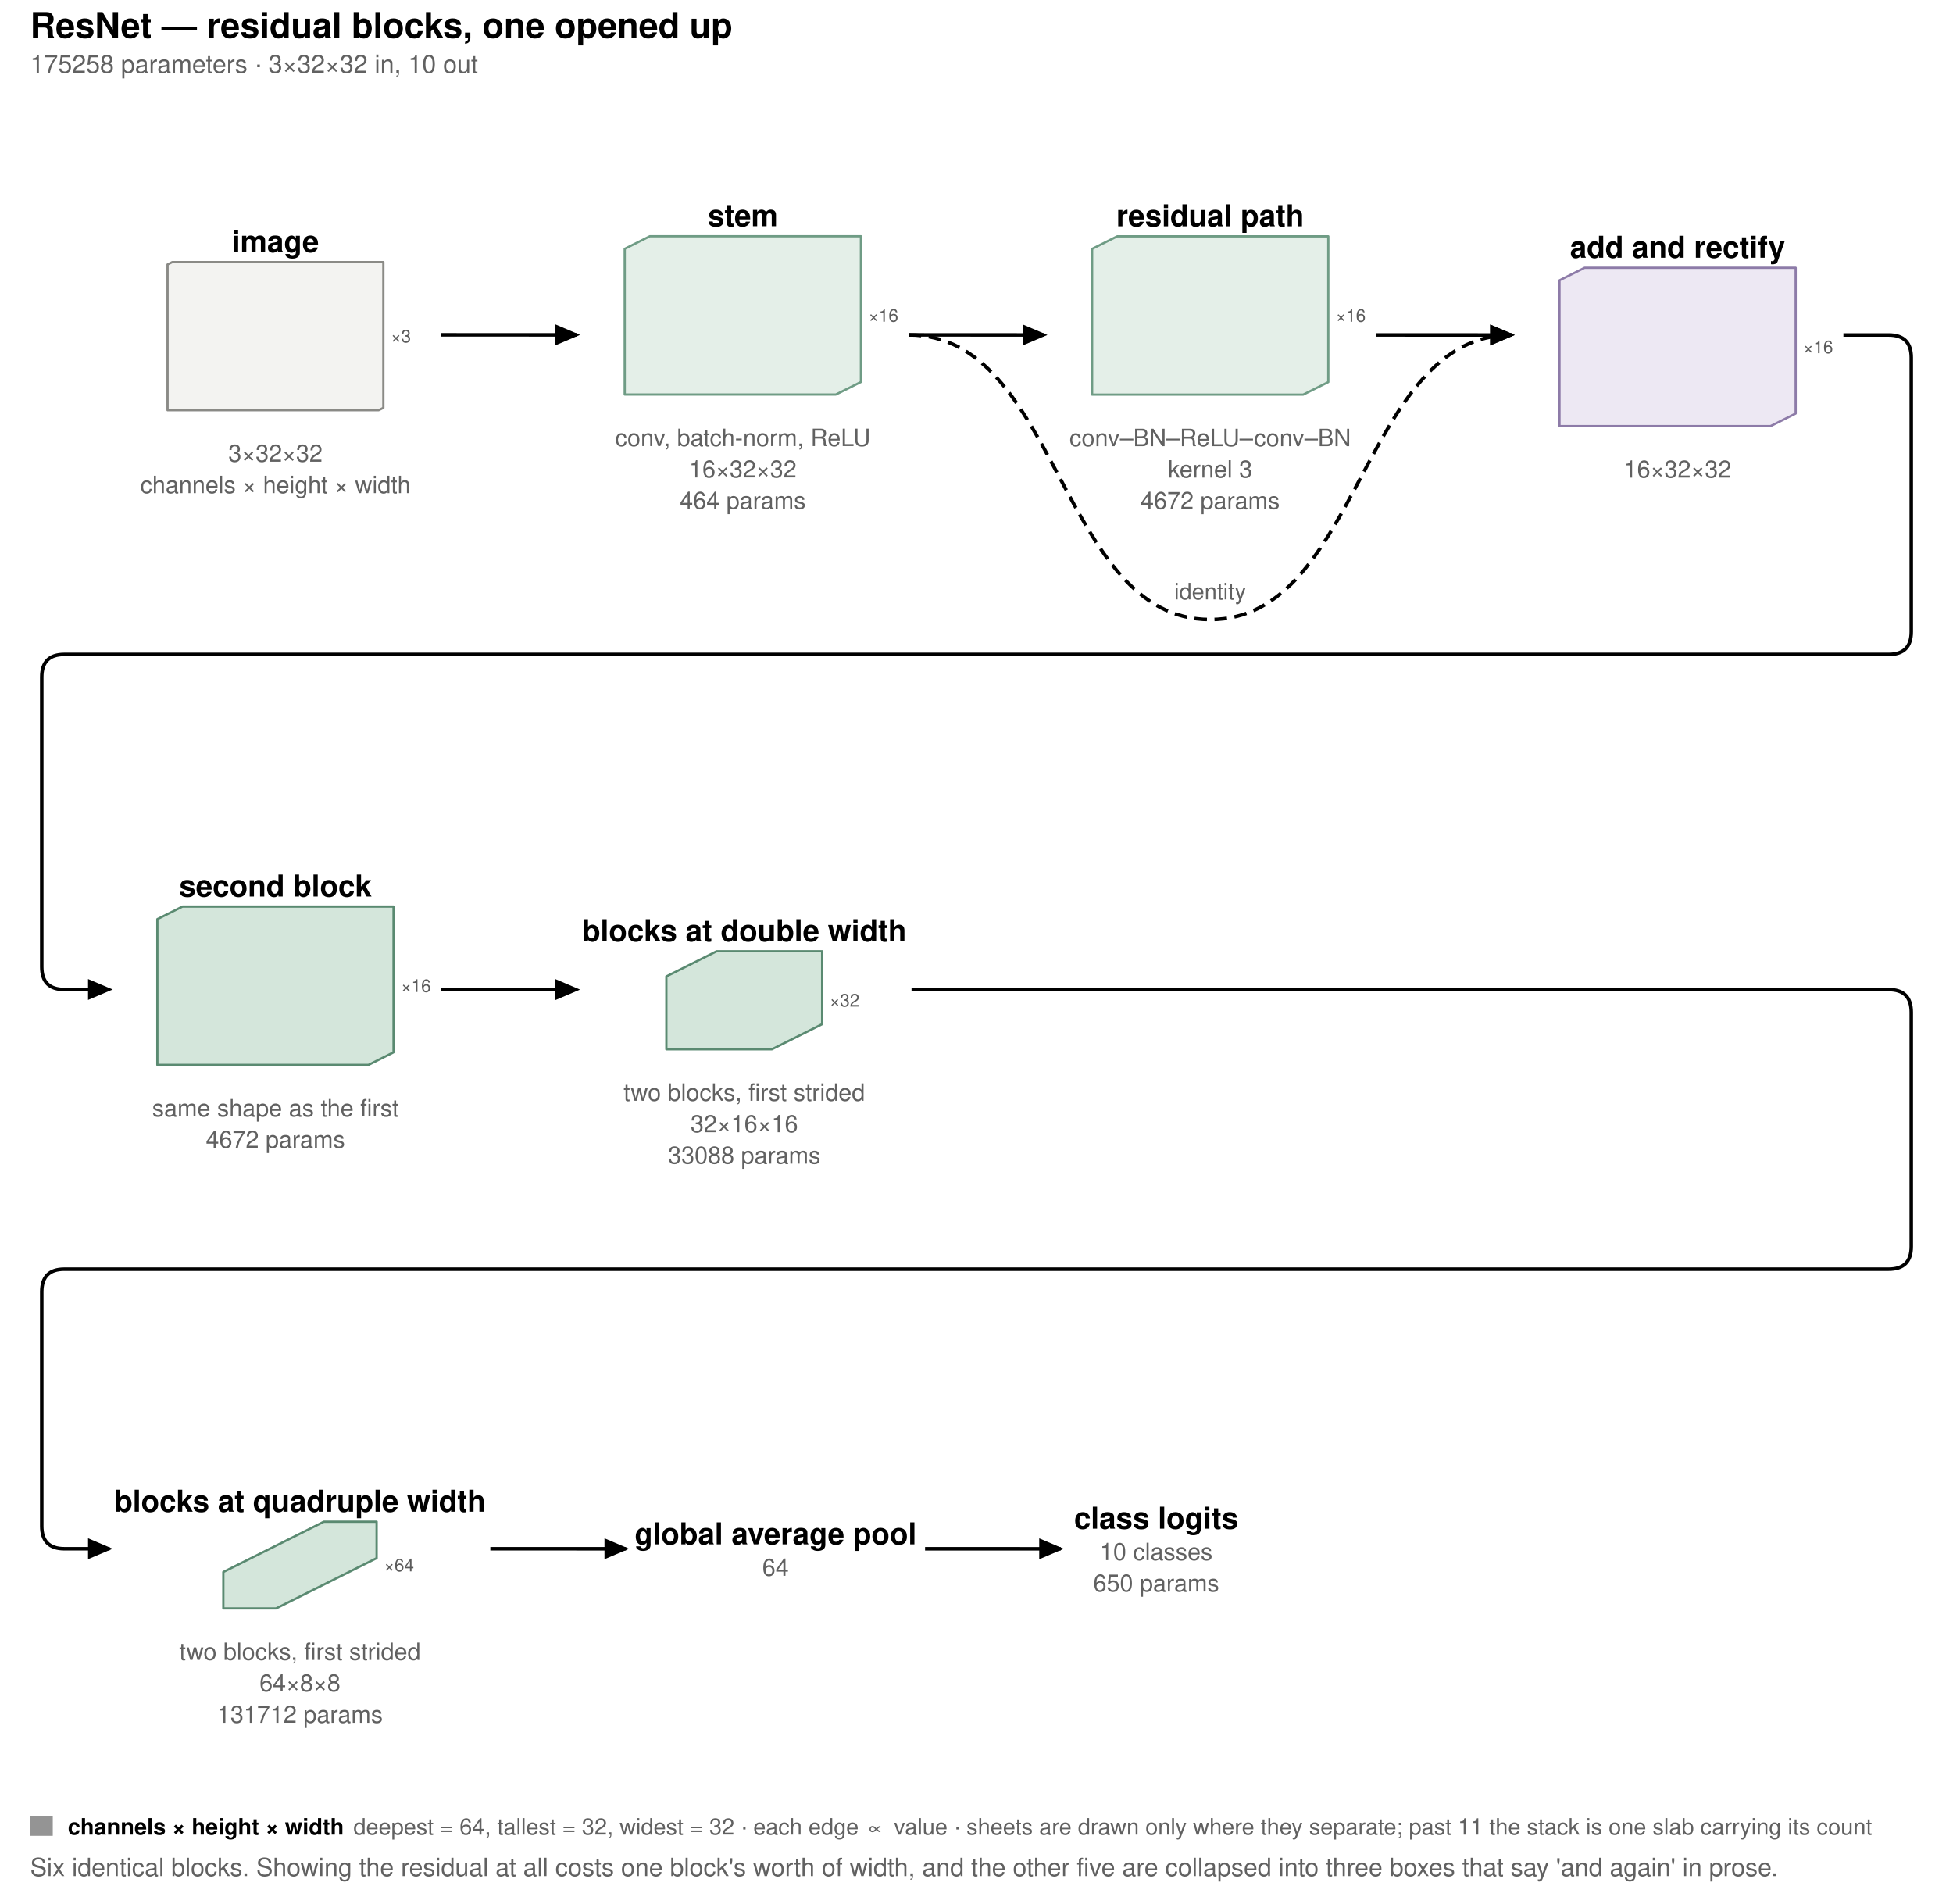
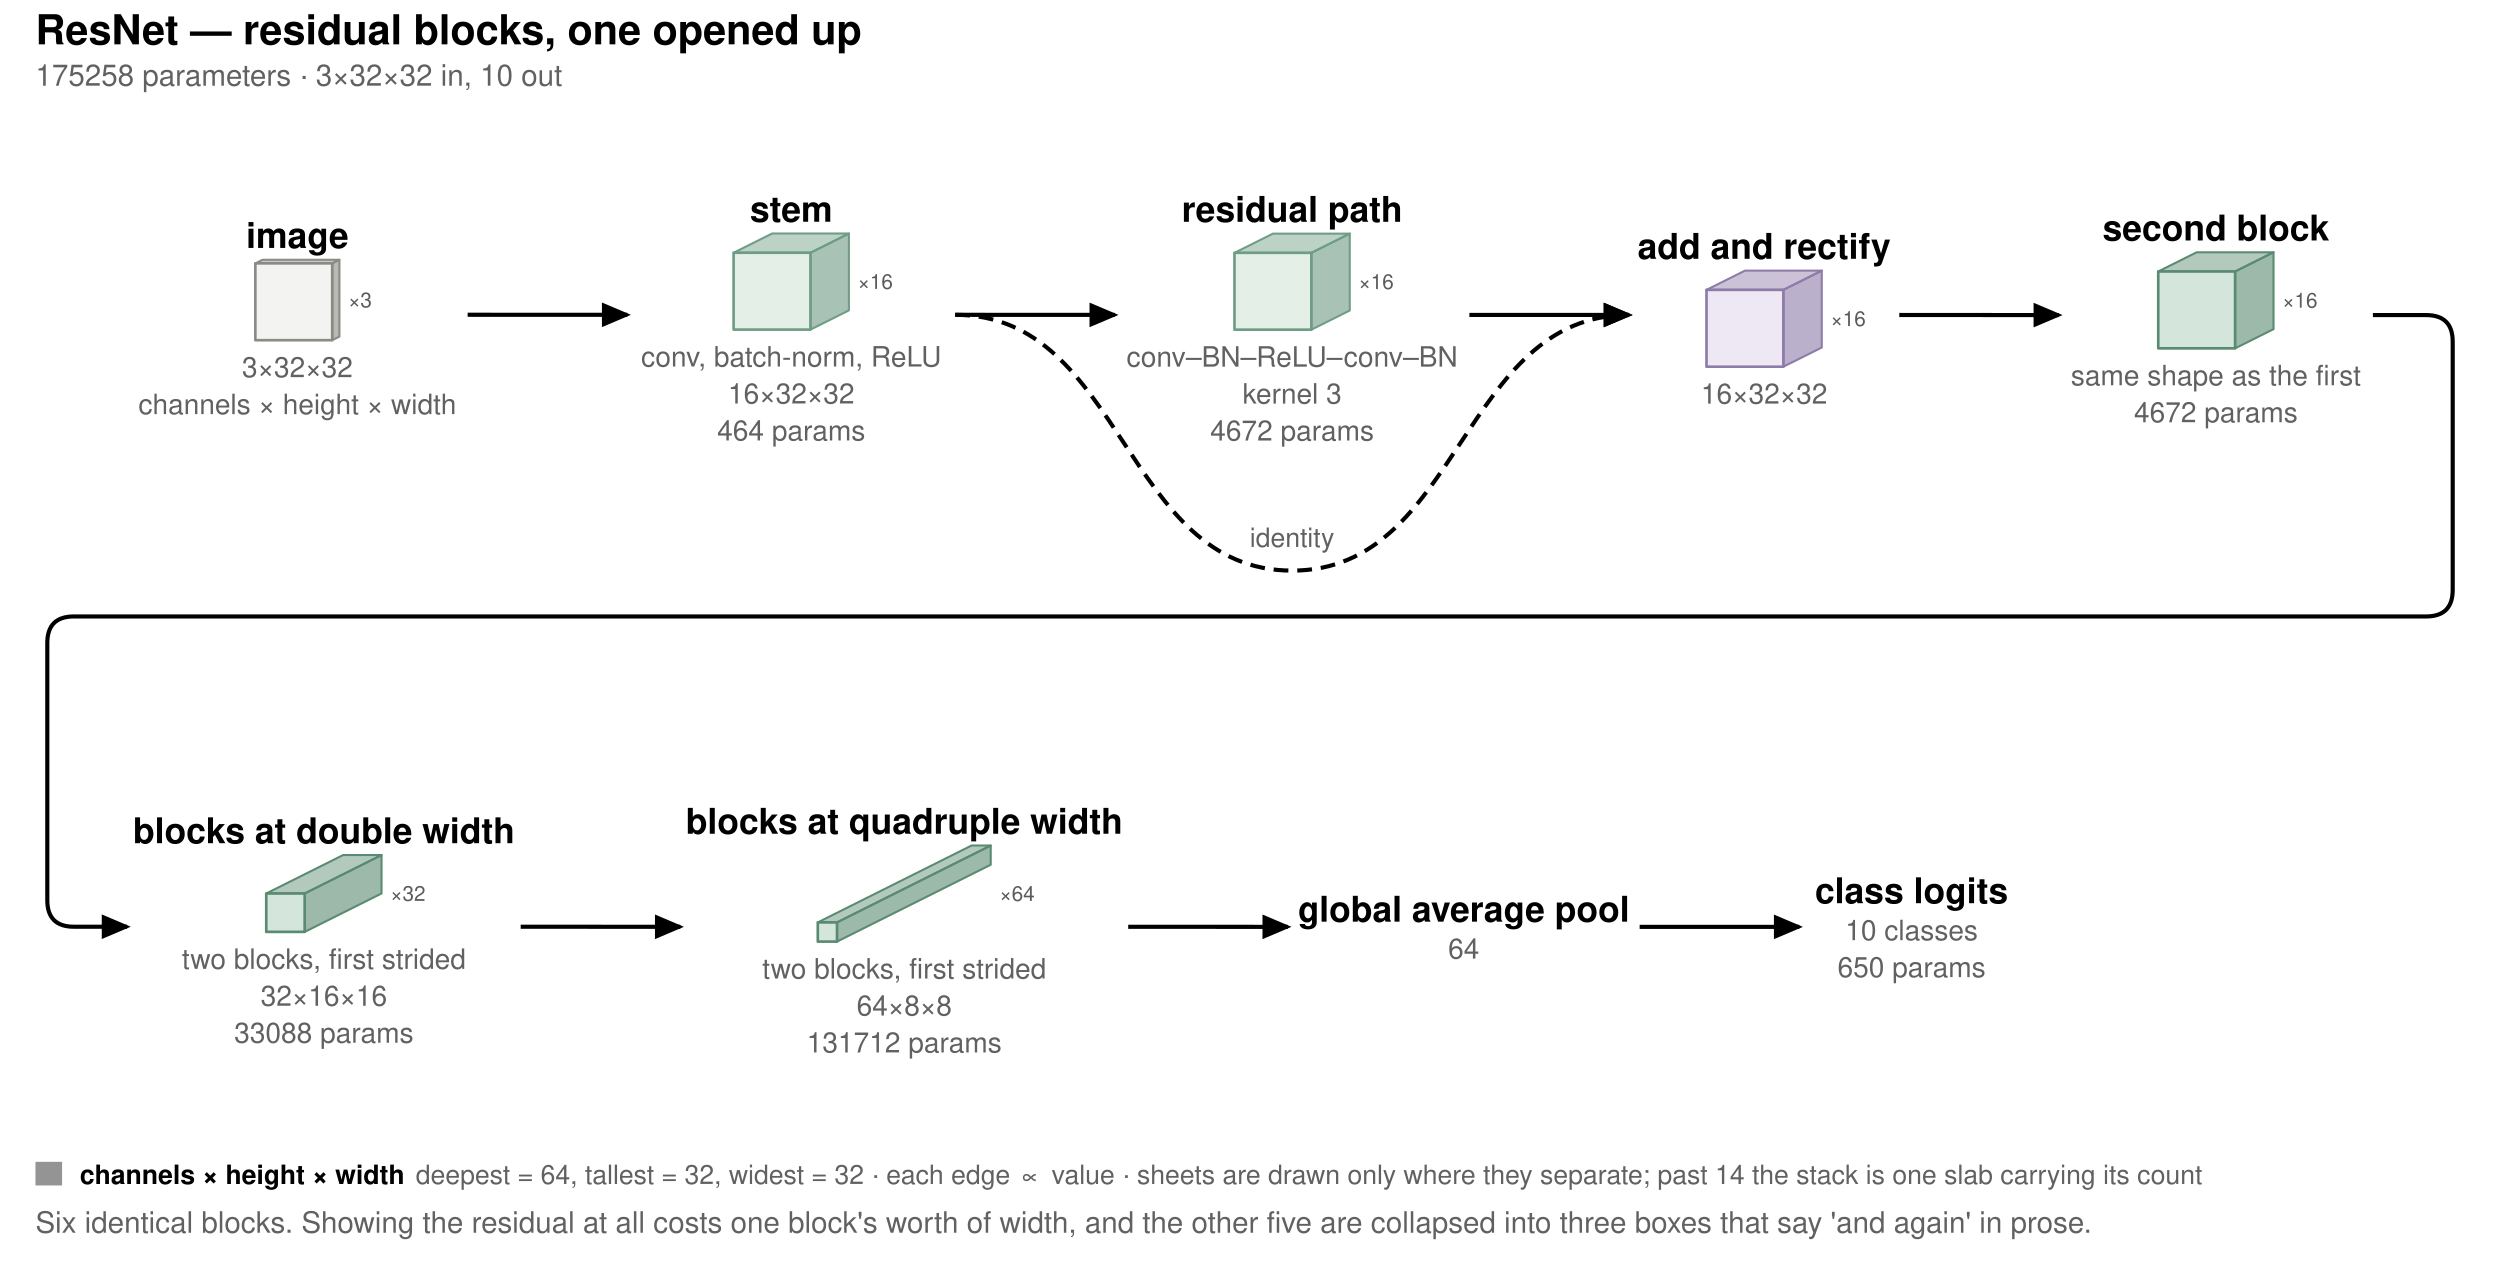
- <svg xmlns="http://www.w3.org/2000/svg" class="draughtsman" role="img" aria-label="ResNet — residual blocks, one opened up" viewBox="0 0 777.23 757.53" width="777.23" height="757.53">
+ <svg xmlns="http://www.w3.org/2000/svg" class="draughtsman" role="img" aria-label="ResNet — residual blocks, one opened up" viewBox="0 0 845.72 428.03" width="845.72" height="428.03">
  <defs>
    <marker id="ds-arrow" viewBox="0 0 8 8" refX="7" refY="4" markerWidth="7" markerHeight="7" orient="auto-start-reverse">
      <path d="M0 0.6 L8 4 L0 7.4 Z" style="fill:currentColor" />
    </marker>
  </defs>
  <text class="ds-title" x="12" y="15" style="font-family:Helvetica Neue, Helvetica, Arial, sans-serif;font-size:14px;font-weight:600;fill:currentColor">ResNet — residual blocks, one opened up</text>
  <text class="ds-subtitle" x="12" y="29" style="font-family:Helvetica Neue, Helvetica, Arial, sans-serif;font-size:10px;fill:currentColor;opacity:0.62">175258 parameters · 3×32×32 in, 10 out</text>
-   <g class="ds-body" transform="translate(0.62 36)">
-     <path class="ds-edge ds-edge-solid" data-from="image" data-to="stem" d="M175 97.23 C202 97.23 202 97.25 229 97.25" style="fill:none;stroke:currentColor;stroke-width:1.4" marker-end="url(#ds-arrow)" />
-     <path class="ds-edge ds-edge-dashed" data-from="stem" data-to="b1join" d="M361 97.25 C421 97.25 421 210.53 481 210.53 C541 210.53 541 97.3 601 97.3" style="fill:none;stroke:currentColor;stroke-width:1.4;stroke-dasharray:5 3" marker-end="url(#ds-arrow)" />
-     <text class="ds-edge-label" x="480.99" y="202.51" text-anchor="middle" style="font-family:Helvetica Neue, Helvetica, Arial, sans-serif;font-size:9.0px;fill:currentColor;opacity:0.62">identity</text>
-     <path class="ds-edge ds-edge-solid" data-from="stem" data-to="b1path" d="M361 97.25 C388 97.25 388 97.28 415 97.28" style="fill:none;stroke:currentColor;stroke-width:1.4" marker-end="url(#ds-arrow)" />
-     <path class="ds-edge ds-edge-solid" data-from="b1path" data-to="b1join" d="M547 97.28 C574 97.28 574 97.3 601 97.3" style="fill:none;stroke:currentColor;stroke-width:1.4" marker-end="url(#ds-arrow)" />
-     <path class="ds-edge ds-edge-solid" data-from="b1join" data-to="b2" d="M733 97.3 L751 97.3 Q760 97.3 760 106.3 L760 215.4 Q760 224.4 751 224.4 L25 224.4 Q16 224.4 16 233.4 L16 348.74 Q16 357.74 25 357.74 L43 357.74" style="fill:none;stroke:currentColor;stroke-width:1.4" marker-end="url(#ds-arrow)" />
-     <path class="ds-edge ds-edge-solid" data-from="b2" data-to="w2" d="M175 357.74 C202 357.74 202 357.78 229 357.78" style="fill:none;stroke:currentColor;stroke-width:1.4" marker-end="url(#ds-arrow)" />
-     <path class="ds-edge ds-edge-solid" data-from="w2" data-to="w3" d="M362.14 357.78 L751 357.78 Q760 357.78 760 366.78 L760 460.03 Q760 469.03 751 469.03 L25 469.03 Q16 469.03 16 478.03 L16 571.28 Q16 580.28 25 580.28 L43 580.28" style="fill:none;stroke:currentColor;stroke-width:1.4" marker-end="url(#ds-arrow)" />
-     <path class="ds-edge ds-edge-solid" data-from="w3" data-to="pool" d="M194.52 580.28 C221.52 580.28 221.52 580.29 248.52 580.29" style="fill:none;stroke:currentColor;stroke-width:1.4" marker-end="url(#ds-arrow)" />
-     <path class="ds-edge ds-edge-solid" data-from="pool" data-to="logits" d="M367.53 580.29 C394.53 580.29 394.53 580.3 421.53 580.3" style="fill:none;stroke:currentColor;stroke-width:1.4" marker-end="url(#ds-arrow)" />
-     <g class="ds-stage ds-bare ds-kind-input" data-stage="image" data-box="43 22.23 132 150">
-       <polygon class="ds-sheet" points="66.06,69.23 67.94,68.29 151.94,68.29 151.94,126.29 150.06,127.23 66.06,127.23" style="fill:#f2f2f0;fill-opacity:0.94;stroke:#8a8a86;stroke-width:0.9;stroke-linejoin:round" />
-       <text x="154.94" y="100.26" style="font-family:Helvetica Neue, Helvetica, Arial, sans-serif;font-size:7.0px;fill:#5b5b5b">×3</text>
-       <text x="109" y="64.29" text-anchor="middle" style="font-family:Helvetica Neue, Helvetica, Arial, sans-serif;font-size:12.0px;font-weight:600;fill:currentColor">image</text>
-       <text x="109" y="147.73" text-anchor="middle" style="font-family:Helvetica Neue, Helvetica, Arial, sans-serif;font-size:9.5px;fill:currentColor;opacity:0.62">3×32×32</text>
-       <text x="109" y="160.23" text-anchor="middle" style="font-family:Helvetica Neue, Helvetica, Arial, sans-serif;font-size:9.5px;fill:currentColor;opacity:0.62">channels × height × width</text>
+   <g class="ds-body" transform="translate(0 36)">
+     <path class="ds-edge ds-edge-solid" data-from="image" data-to="stem" d="M158.2 70.48 C185.2 70.48 185.2 70.5 212.2 70.5" style="fill:none;stroke:currentColor;stroke-width:1.4" marker-end="url(#ds-arrow)" />
+     <path class="ds-edge ds-edge-dashed" data-from="stem" data-to="b1join" d="M323.15 70.5 C380.13 70.5 380.13 157.03 437.11 157.03 C494.1 157.03 494.1 70.55 551.08 70.55" style="fill:none;stroke:currentColor;stroke-width:1.4;stroke-dasharray:5 3" marker-end="url(#ds-arrow)" />
+     <text class="ds-edge-label" x="437.1" y="149.02" text-anchor="middle" style="font-family:Helvetica Neue, Helvetica, Arial, sans-serif;font-size:9.0px;fill:currentColor;opacity:0.62">identity</text>
+     <path class="ds-edge ds-edge-solid" data-from="stem" data-to="b1path" d="M323.15 70.5 C350.15 70.5 350.15 70.53 377.15 70.53" style="fill:none;stroke:currentColor;stroke-width:1.4" marker-end="url(#ds-arrow)" />
+     <path class="ds-edge ds-edge-solid" data-from="b1path" data-to="b1join" d="M497.08 70.53 C524.08 70.53 524.08 70.55 551.08 70.55" style="fill:none;stroke:currentColor;stroke-width:1.4" marker-end="url(#ds-arrow)" />
+     <path class="ds-edge ds-edge-solid" data-from="b1join" data-to="b2" d="M642.51 70.55 C669.51 70.55 669.51 70.59 696.51 70.59" style="fill:none;stroke:currentColor;stroke-width:1.4" marker-end="url(#ds-arrow)" />
+     <path class="ds-edge ds-edge-solid" data-from="b2" data-to="w2" d="M802.72 70.59 L820.72 70.59 Q829.72 70.59 829.72 79.59 L829.72 163.54 Q829.72 172.54 820.72 172.54 L25 172.54 Q16 172.54 16 181.54 L16 268.5 Q16 277.5 25 277.5 L43 277.5" style="fill:none;stroke:currentColor;stroke-width:1.4" marker-end="url(#ds-arrow)" />
+     <path class="ds-edge ds-edge-solid" data-from="w2" data-to="w3" d="M176.14 277.5 C203.14 277.5 203.14 277.53 230.14 277.53" style="fill:none;stroke:currentColor;stroke-width:1.4" marker-end="url(#ds-arrow)" />
+     <path class="ds-edge ds-edge-solid" data-from="w3" data-to="pool" d="M381.66 277.53 C408.66 277.53 408.66 277.54 435.66 277.54" style="fill:none;stroke:currentColor;stroke-width:1.4" marker-end="url(#ds-arrow)" />
+     <path class="ds-edge ds-edge-solid" data-from="pool" data-to="logits" d="M554.67 277.54 C581.67 277.54 581.67 277.55 608.67 277.55" style="fill:none;stroke:currentColor;stroke-width:1.4" marker-end="url(#ds-arrow)" />
+     <g class="ds-stage ds-bare ds-kind-input" data-stage="image" data-box="43 24.87 115.2 91.22">
+       <polygon class="ds-sheet ds-sheet-top" points="86.38,53.09 88.82,51.87 114.82,51.87 112.38,53.09" style="fill:#8a8a86;fill-opacity:0.46;stroke:#8a8a86;stroke-width:0.7;stroke-linejoin:round" />
+       <polygon class="ds-sheet ds-sheet-side" points="112.38,53.09 114.82,51.87 114.82,77.87 112.38,79.09" style="fill:#8a8a86;fill-opacity:0.60;stroke:#8a8a86;stroke-width:0.7;stroke-linejoin:round" />
+       <rect class="ds-sheet" x="86.38" y="53.09" width="26" height="26" style="fill:#f2f2f0;fill-opacity:0.94;stroke:#8a8a86;stroke-width:0.9;stroke-linejoin:round" />
+       <text x="117.82" y="67.98" style="font-family:Helvetica Neue, Helvetica, Arial, sans-serif;font-size:7.0px;fill:#5b5b5b">×3</text>
+       <text x="100.6" y="47.87" text-anchor="middle" style="font-family:Helvetica Neue, Helvetica, Arial, sans-serif;font-size:12.0px;font-weight:600;fill:currentColor">image</text>
+       <text x="100.6" y="91.59" text-anchor="middle" style="font-family:Helvetica Neue, Helvetica, Arial, sans-serif;font-size:9.5px;fill:currentColor;opacity:0.62">3×32×32</text>
+       <text x="100.6" y="104.09" text-anchor="middle" style="font-family:Helvetica Neue, Helvetica, Arial, sans-serif;font-size:9.5px;fill:currentColor;opacity:0.62">channels × height × width</text>
    </g>
-     <g class="ds-stage ds-bare ds-kind-conv" data-stage="stem" data-box="229 16 132 162.5">
-       <polygon class="ds-sheet" points="248,63 258,58 342,58 342,116 332,121 248,121" style="fill:#e2eee7;fill-opacity:0.94;stroke:#6f9c85;stroke-width:0.9;stroke-linejoin:round" />
-       <text x="345" y="92" style="font-family:Helvetica Neue, Helvetica, Arial, sans-serif;font-size:7.0px;fill:#5b5b5b">×16</text>
-       <text x="295" y="54" text-anchor="middle" style="font-family:Helvetica Neue, Helvetica, Arial, sans-serif;font-size:12.0px;font-weight:600;fill:currentColor">stem</text>
-       <text x="295" y="141.5" text-anchor="middle" style="font-family:Helvetica Neue, Helvetica, Arial, sans-serif;font-size:9.5px;fill:currentColor;opacity:0.62">conv, batch-norm, ReLU</text>
-       <text x="295" y="154" text-anchor="middle" style="font-family:Helvetica Neue, Helvetica, Arial, sans-serif;font-size:9.5px;fill:currentColor;opacity:0.62">16×32×32</text>
-       <text x="295" y="166.5" text-anchor="middle" style="font-family:Helvetica Neue, Helvetica, Arial, sans-serif;font-size:9.5px;fill:currentColor;opacity:0.62">464 params</text>
+     <g class="ds-stage ds-bare ds-kind-conv" data-stage="stem" data-box="212.2 16 110.95 109">
+       <polygon class="ds-sheet ds-sheet-top" points="248.17,49.5 261.17,43 287.17,43 274.17,49.5" style="fill:#6f9c85;fill-opacity:0.46;stroke:#6f9c85;stroke-width:0.7;stroke-linejoin:round" />
+       <polygon class="ds-sheet ds-sheet-side" points="274.17,49.5 287.17,43 287.17,69 274.17,75.5" style="fill:#6f9c85;fill-opacity:0.60;stroke:#6f9c85;stroke-width:0.7;stroke-linejoin:round" />
+       <rect class="ds-sheet" x="248.17" y="49.5" width="26" height="26" style="fill:#e2eee7;fill-opacity:0.94;stroke:#6f9c85;stroke-width:0.9;stroke-linejoin:round" />
+       <text x="290.17" y="61.75" style="font-family:Helvetica Neue, Helvetica, Arial, sans-serif;font-size:7.0px;fill:#5b5b5b">×16</text>
+       <text x="267.67" y="39" text-anchor="middle" style="font-family:Helvetica Neue, Helvetica, Arial, sans-serif;font-size:12.0px;font-weight:600;fill:currentColor">stem</text>
+       <text x="267.67" y="88" text-anchor="middle" style="font-family:Helvetica Neue, Helvetica, Arial, sans-serif;font-size:9.5px;fill:currentColor;opacity:0.62">conv, batch-norm, ReLU</text>
+       <text x="267.67" y="100.5" text-anchor="middle" style="font-family:Helvetica Neue, Helvetica, Arial, sans-serif;font-size:9.5px;fill:currentColor;opacity:0.62">16×32×32</text>
+       <text x="267.67" y="113" text-anchor="middle" style="font-family:Helvetica Neue, Helvetica, Arial, sans-serif;font-size:9.5px;fill:currentColor;opacity:0.62">464 params</text>
    </g>
-     <g class="ds-stage ds-bare ds-kind-conv" data-stage="b1path" data-box="415 16.03 132 162.5">
-       <polygon class="ds-sheet" points="434,63.03 444,58.03 528,58.03 528,116.03 518,121.03 434,121.03" style="fill:#e2eee7;fill-opacity:0.94;stroke:#6f9c85;stroke-width:0.9;stroke-linejoin:round" />
-       <text x="531" y="92.03" style="font-family:Helvetica Neue, Helvetica, Arial, sans-serif;font-size:7.0px;fill:#5b5b5b">×16</text>
-       <text x="481" y="54.03" text-anchor="middle" style="font-family:Helvetica Neue, Helvetica, Arial, sans-serif;font-size:12.0px;font-weight:600;fill:currentColor">residual path</text>
-       <text x="481" y="141.53" text-anchor="middle" style="font-family:Helvetica Neue, Helvetica, Arial, sans-serif;font-size:9.5px;fill:currentColor;opacity:0.62">conv–BN–ReLU–conv–BN</text>
-       <text x="481" y="154.03" text-anchor="middle" style="font-family:Helvetica Neue, Helvetica, Arial, sans-serif;font-size:9.5px;fill:currentColor;opacity:0.62">kernel 3</text>
-       <text x="481" y="166.53" text-anchor="middle" style="font-family:Helvetica Neue, Helvetica, Arial, sans-serif;font-size:9.5px;fill:currentColor;opacity:0.62">4672 params</text>
+     <g class="ds-stage ds-bare ds-kind-conv" data-stage="b1path" data-box="377.15 16.03 119.93 109">
+       <polygon class="ds-sheet ds-sheet-top" points="417.61,49.53 430.61,43.03 456.61,43.03 443.61,49.53" style="fill:#6f9c85;fill-opacity:0.46;stroke:#6f9c85;stroke-width:0.7;stroke-linejoin:round" />
+       <polygon class="ds-sheet ds-sheet-side" points="443.61,49.53 456.61,43.03 456.61,69.03 443.61,75.53" style="fill:#6f9c85;fill-opacity:0.60;stroke:#6f9c85;stroke-width:0.7;stroke-linejoin:round" />
+       <rect class="ds-sheet" x="417.61" y="49.53" width="26" height="26" style="fill:#e2eee7;fill-opacity:0.94;stroke:#6f9c85;stroke-width:0.9;stroke-linejoin:round" />
+       <text x="459.61" y="61.78" style="font-family:Helvetica Neue, Helvetica, Arial, sans-serif;font-size:7.0px;fill:#5b5b5b">×16</text>
+       <text x="437.11" y="39.03" text-anchor="middle" style="font-family:Helvetica Neue, Helvetica, Arial, sans-serif;font-size:12.0px;font-weight:600;fill:currentColor">residual path</text>
+       <text x="437.11" y="88.03" text-anchor="middle" style="font-family:Helvetica Neue, Helvetica, Arial, sans-serif;font-size:9.5px;fill:currentColor;opacity:0.62">conv–BN–ReLU–conv–BN</text>
+       <text x="437.11" y="100.53" text-anchor="middle" style="font-family:Helvetica Neue, Helvetica, Arial, sans-serif;font-size:9.5px;fill:currentColor;opacity:0.62">kernel 3</text>
+       <text x="437.11" y="113.03" text-anchor="middle" style="font-family:Helvetica Neue, Helvetica, Arial, sans-serif;font-size:9.5px;fill:currentColor;opacity:0.62">4672 params</text>
    </g>
-     <g class="ds-stage ds-bare ds-kind-concat" data-stage="b1join" data-box="601 28.55 132 137.5">
-       <polygon class="ds-sheet" points="620,75.55 630,70.55 714,70.55 714,128.55 704,133.55 620,133.55" style="fill:#ece6f2;fill-opacity:0.94;stroke:#8d7ba8;stroke-width:0.9;stroke-linejoin:round" />
-       <text x="717" y="104.55" style="font-family:Helvetica Neue, Helvetica, Arial, sans-serif;font-size:7.0px;fill:#5b5b5b">×16</text>
-       <text x="667" y="66.55" text-anchor="middle" style="font-family:Helvetica Neue, Helvetica, Arial, sans-serif;font-size:12.0px;font-weight:600;fill:currentColor">add and rectify</text>
-       <text x="667" y="154.05" text-anchor="middle" style="font-family:Helvetica Neue, Helvetica, Arial, sans-serif;font-size:9.5px;fill:currentColor;opacity:0.62">16×32×32</text>
+     <g class="ds-stage ds-bare ds-kind-concat" data-stage="b1join" data-box="551.08 28.55 91.43 84">
+       <polygon class="ds-sheet ds-sheet-top" points="577.29,62.05 590.29,55.55 616.29,55.55 603.29,62.05" style="fill:#8d7ba8;fill-opacity:0.46;stroke:#8d7ba8;stroke-width:0.7;stroke-linejoin:round" />
+       <polygon class="ds-sheet ds-sheet-side" points="603.29,62.05 616.29,55.55 616.29,81.55 603.29,88.05" style="fill:#8d7ba8;fill-opacity:0.60;stroke:#8d7ba8;stroke-width:0.7;stroke-linejoin:round" />
+       <rect class="ds-sheet" x="577.29" y="62.05" width="26" height="26" style="fill:#ece6f2;fill-opacity:0.94;stroke:#8d7ba8;stroke-width:0.9;stroke-linejoin:round" />
+       <text x="619.29" y="74.3" style="font-family:Helvetica Neue, Helvetica, Arial, sans-serif;font-size:7.0px;fill:#5b5b5b">×16</text>
+       <text x="596.79" y="51.55" text-anchor="middle" style="font-family:Helvetica Neue, Helvetica, Arial, sans-serif;font-size:12.0px;font-weight:600;fill:currentColor">add and rectify</text>
+       <text x="596.79" y="100.55" text-anchor="middle" style="font-family:Helvetica Neue, Helvetica, Arial, sans-serif;font-size:9.5px;fill:currentColor;opacity:0.62">16×32×32</text>
    </g>
-     <g class="ds-stage ds-bare ds-kind-stack" data-stage="b2" data-box="43 282.74 132 150">
-       <polygon class="ds-sheet" points="62,329.74 72,324.74 156,324.74 156,382.74 146,387.74 62,387.74" style="fill:#d1e4d9;fill-opacity:0.94;stroke:#5a8a71;stroke-width:0.9;stroke-linejoin:round" />
-       <text x="159" y="358.74" style="font-family:Helvetica Neue, Helvetica, Arial, sans-serif;font-size:7.0px;fill:#5b5b5b">×16</text>
-       <text x="109" y="320.74" text-anchor="middle" style="font-family:Helvetica Neue, Helvetica, Arial, sans-serif;font-size:12.0px;font-weight:600;fill:currentColor">second block</text>
-       <text x="109" y="408.24" text-anchor="middle" style="font-family:Helvetica Neue, Helvetica, Arial, sans-serif;font-size:9.5px;fill:currentColor;opacity:0.62">same shape as the first</text>
-       <text x="109" y="420.74" text-anchor="middle" style="font-family:Helvetica Neue, Helvetica, Arial, sans-serif;font-size:9.5px;fill:currentColor;opacity:0.62">4672 params</text>
+     <g class="ds-stage ds-bare ds-kind-stack" data-stage="b2" data-box="696.51 22.34 106.21 96.5">
+       <polygon class="ds-sheet ds-sheet-top" points="730.11,55.84 743.11,49.34 769.11,49.34 756.11,55.84" style="fill:#5a8a71;fill-opacity:0.46;stroke:#5a8a71;stroke-width:0.7;stroke-linejoin:round" />
+       <polygon class="ds-sheet ds-sheet-side" points="756.11,55.84 769.11,49.34 769.11,75.34 756.11,81.84" style="fill:#5a8a71;fill-opacity:0.60;stroke:#5a8a71;stroke-width:0.7;stroke-linejoin:round" />
+       <rect class="ds-sheet" x="730.11" y="55.84" width="26" height="26" style="fill:#d1e4d9;fill-opacity:0.94;stroke:#5a8a71;stroke-width:0.9;stroke-linejoin:round" />
+       <text x="772.11" y="68.09" style="font-family:Helvetica Neue, Helvetica, Arial, sans-serif;font-size:7.0px;fill:#5b5b5b">×16</text>
+       <text x="749.61" y="45.34" text-anchor="middle" style="font-family:Helvetica Neue, Helvetica, Arial, sans-serif;font-size:12.0px;font-weight:600;fill:currentColor">second block</text>
+       <text x="749.61" y="94.34" text-anchor="middle" style="font-family:Helvetica Neue, Helvetica, Arial, sans-serif;font-size:9.5px;fill:currentColor;opacity:0.62">same shape as the first</text>
+       <text x="749.61" y="106.84" text-anchor="middle" style="font-family:Helvetica Neue, Helvetica, Arial, sans-serif;font-size:9.5px;fill:currentColor;opacity:0.62">4672 params</text>
    </g>
-     <g class="ds-stage ds-bare ds-kind-stack" data-stage="w2" data-box="229 276.53 133.14 162.5">
-       <polygon class="ds-sheet" points="264.57,352.53 284.57,342.53 326.57,342.53 326.57,371.53 306.57,381.53 264.57,381.53" style="fill:#d1e4d9;fill-opacity:0.94;stroke:#5a8a71;stroke-width:0.9;stroke-linejoin:round" />
-       <text x="329.57" y="364.53" style="font-family:Helvetica Neue, Helvetica, Arial, sans-serif;font-size:7.0px;fill:#5b5b5b">×32</text>
-       <text x="295.57" y="338.53" text-anchor="middle" style="font-family:Helvetica Neue, Helvetica, Arial, sans-serif;font-size:12.0px;font-weight:600;fill:currentColor">blocks at double width</text>
-       <text x="295.57" y="402.03" text-anchor="middle" style="font-family:Helvetica Neue, Helvetica, Arial, sans-serif;font-size:9.5px;fill:currentColor;opacity:0.62">two blocks, first strided</text>
-       <text x="295.57" y="414.53" text-anchor="middle" style="font-family:Helvetica Neue, Helvetica, Arial, sans-serif;font-size:9.5px;fill:currentColor;opacity:0.62">32×16×16</text>
-       <text x="295.57" y="427.03" text-anchor="middle" style="font-family:Helvetica Neue, Helvetica, Arial, sans-serif;font-size:9.5px;fill:currentColor;opacity:0.62">33088 params</text>
+     <g class="ds-stage ds-bare ds-kind-stack" data-stage="w2" data-box="43 226.25 133.14 102.5">
+       <polygon class="ds-sheet ds-sheet-top" points="90.07,266.25 116.07,253.25 129.07,253.25 103.07,266.25" style="fill:#5a8a71;fill-opacity:0.46;stroke:#5a8a71;stroke-width:0.7;stroke-linejoin:round" />
+       <polygon class="ds-sheet ds-sheet-side" points="103.07,266.25 129.07,253.25 129.07,266.25 103.07,279.25" style="fill:#5a8a71;fill-opacity:0.60;stroke:#5a8a71;stroke-width:0.7;stroke-linejoin:round" />
+       <rect class="ds-sheet" x="90.07" y="266.25" width="13" height="13" style="fill:#d1e4d9;fill-opacity:0.94;stroke:#5a8a71;stroke-width:0.9;stroke-linejoin:round" />
+       <text x="132.07" y="268.75" style="font-family:Helvetica Neue, Helvetica, Arial, sans-serif;font-size:7.0px;fill:#5b5b5b">×32</text>
+       <text x="109.57" y="249.25" text-anchor="middle" style="font-family:Helvetica Neue, Helvetica, Arial, sans-serif;font-size:12.0px;font-weight:600;fill:currentColor">blocks at double width</text>
+       <text x="109.57" y="291.75" text-anchor="middle" style="font-family:Helvetica Neue, Helvetica, Arial, sans-serif;font-size:9.5px;fill:currentColor;opacity:0.62">two blocks, first strided</text>
+       <text x="109.57" y="304.25" text-anchor="middle" style="font-family:Helvetica Neue, Helvetica, Arial, sans-serif;font-size:9.5px;fill:currentColor;opacity:0.62">32×16×16</text>
+       <text x="109.57" y="316.75" text-anchor="middle" style="font-family:Helvetica Neue, Helvetica, Arial, sans-serif;font-size:9.5px;fill:currentColor;opacity:0.62">33088 params</text>
    </g>
-     <g class="ds-stage ds-bare ds-kind-stack" data-stage="w3" data-box="43 499.03 151.52 162.5">
-       <polygon class="ds-sheet" points="88.26,589.53 128.26,569.53 149.26,569.53 149.26,584.03 109.26,604.03 88.26,604.03" style="fill:#d1e4d9;fill-opacity:0.94;stroke:#5a8a71;stroke-width:0.9;stroke-linejoin:round" />
-       <text x="152.26" y="589.28" style="font-family:Helvetica Neue, Helvetica, Arial, sans-serif;font-size:7.0px;fill:#5b5b5b">×64</text>
-       <text x="118.76" y="565.53" text-anchor="middle" style="font-family:Helvetica Neue, Helvetica, Arial, sans-serif;font-size:12.0px;font-weight:600;fill:currentColor">blocks at quadruple width</text>
-       <text x="118.76" y="624.53" text-anchor="middle" style="font-family:Helvetica Neue, Helvetica, Arial, sans-serif;font-size:9.5px;fill:currentColor;opacity:0.62">two blocks, first strided</text>
-       <text x="118.76" y="637.03" text-anchor="middle" style="font-family:Helvetica Neue, Helvetica, Arial, sans-serif;font-size:9.5px;fill:currentColor;opacity:0.62">64×8×8</text>
-       <text x="118.76" y="649.53" text-anchor="middle" style="font-family:Helvetica Neue, Helvetica, Arial, sans-serif;font-size:9.5px;fill:currentColor;opacity:0.62">131712 params</text>
+     <g class="ds-stage ds-bare ds-kind-stack" data-stage="w3" data-box="230.14 223.03 151.52 109">
+       <polygon class="ds-sheet ds-sheet-top" points="276.65,276.03 328.65,250.03 335.15,250.03 283.15,276.03" style="fill:#5a8a71;fill-opacity:0.46;stroke:#5a8a71;stroke-width:0.7;stroke-linejoin:round" />
+       <polygon class="ds-sheet ds-sheet-side" points="283.15,276.03 335.15,250.03 335.15,256.53 283.15,282.53" style="fill:#5a8a71;fill-opacity:0.60;stroke:#5a8a71;stroke-width:0.7;stroke-linejoin:round" />
+       <rect class="ds-sheet" x="276.65" y="276.03" width="6.5" height="6.5" style="fill:#d1e4d9;fill-opacity:0.94;stroke:#5a8a71;stroke-width:0.9;stroke-linejoin:round" />
+       <text x="338.15" y="268.78" style="font-family:Helvetica Neue, Helvetica, Arial, sans-serif;font-size:7.0px;fill:#5b5b5b">×64</text>
+       <text x="305.9" y="246.03" text-anchor="middle" style="font-family:Helvetica Neue, Helvetica, Arial, sans-serif;font-size:12.0px;font-weight:600;fill:currentColor">blocks at quadruple width</text>
+       <text x="305.9" y="295.03" text-anchor="middle" style="font-family:Helvetica Neue, Helvetica, Arial, sans-serif;font-size:9.5px;fill:currentColor;opacity:0.62">two blocks, first strided</text>
+       <text x="305.9" y="307.53" text-anchor="middle" style="font-family:Helvetica Neue, Helvetica, Arial, sans-serif;font-size:9.5px;fill:currentColor;opacity:0.62">64×8×8</text>
+       <text x="305.9" y="320.03" text-anchor="middle" style="font-family:Helvetica Neue, Helvetica, Arial, sans-serif;font-size:9.5px;fill:currentColor;opacity:0.62">131712 params</text>
    </g>
-     <g class="ds-stage ds-bare ds-kind-reduce" data-stage="pool" data-box="248.52 557.54 119.01 45.5">
-       <text x="308.02" y="578.54" text-anchor="middle" style="font-family:Helvetica Neue, Helvetica, Arial, sans-serif;font-size:12.0px;font-weight:600;fill:currentColor">global average pool</text>
-       <text x="308.02" y="591.04" text-anchor="middle" style="font-family:Helvetica Neue, Helvetica, Arial, sans-serif;font-size:9.5px;fill:currentColor;opacity:0.62">64</text>
+     <g class="ds-stage ds-bare ds-kind-reduce" data-stage="pool" data-box="435.66 254.79 119.01 45.5">
+       <text x="495.16" y="275.79" text-anchor="middle" style="font-family:Helvetica Neue, Helvetica, Arial, sans-serif;font-size:12.0px;font-weight:600;fill:currentColor">global average pool</text>
+       <text x="495.16" y="288.29" text-anchor="middle" style="font-family:Helvetica Neue, Helvetica, Arial, sans-serif;font-size:9.5px;fill:currentColor;opacity:0.62">64</text>
    </g>
-     <g class="ds-stage ds-bare ds-kind-output" data-stage="logits" data-box="421.53 551.3 76 58">
-       <text x="459.53" y="572.3" text-anchor="middle" style="font-family:Helvetica Neue, Helvetica, Arial, sans-serif;font-size:12.0px;font-weight:600;fill:currentColor">class logits</text>
-       <text x="459.53" y="584.8" text-anchor="middle" style="font-family:Helvetica Neue, Helvetica, Arial, sans-serif;font-size:9.5px;fill:currentColor;opacity:0.62">10 classes</text>
-       <text x="459.53" y="597.3" text-anchor="middle" style="font-family:Helvetica Neue, Helvetica, Arial, sans-serif;font-size:9.5px;fill:currentColor;opacity:0.62">650 params</text>
+     <g class="ds-stage ds-bare ds-kind-output" data-stage="logits" data-box="608.67 248.55 76 58">
+       <text x="646.67" y="269.55" text-anchor="middle" style="font-family:Helvetica Neue, Helvetica, Arial, sans-serif;font-size:12.0px;font-weight:600;fill:currentColor">class logits</text>
+       <text x="646.67" y="282.05" text-anchor="middle" style="font-family:Helvetica Neue, Helvetica, Arial, sans-serif;font-size:9.5px;fill:currentColor;opacity:0.62">10 classes</text>
+       <text x="646.67" y="294.55" text-anchor="middle" style="font-family:Helvetica Neue, Helvetica, Arial, sans-serif;font-size:9.5px;fill:currentColor;opacity:0.62">650 params</text>
    </g>
  </g>
  <g class="ds-legend">
-     <rect class="ds-legend-glyph" x="12" y="722.53" width="9" height="8" style="fill:currentColor;fill-opacity:0.42" />
-     <text class="ds-legend-label" x="27" y="730.03" style="font-family:Helvetica Neue, Helvetica, Arial, sans-serif;font-size:9.0px;font-weight:600;fill:currentColor">channels × height × width</text>
-     <text class="ds-legend-share" x="140.65" y="730.03" style="font-family:Helvetica Neue, Helvetica, Arial, sans-serif;font-size:9.0px;fill:currentColor;opacity:0.62">deepest = 64, tallest = 32, widest = 32 · each edge ∝ value · sheets are drawn only where they separate; past 11 the stack is one slab carrying its count</text>
+     <rect class="ds-legend-glyph" x="12" y="393.03" width="9" height="8" style="fill:currentColor;fill-opacity:0.42" />
+     <text class="ds-legend-label" x="27" y="400.53" style="font-family:Helvetica Neue, Helvetica, Arial, sans-serif;font-size:9.0px;font-weight:600;fill:currentColor">channels × height × width</text>
+     <text class="ds-legend-share" x="140.65" y="400.53" style="font-family:Helvetica Neue, Helvetica, Arial, sans-serif;font-size:9.0px;fill:currentColor;opacity:0.62">deepest = 64, tallest = 32, widest = 32 · each edge ∝ value · sheets are drawn only where they separate; past 14 the stack is one slab carrying its count</text>
  </g>
-   <text class="ds-caption" x="12" y="746.53" style="font-family:Helvetica Neue, Helvetica, Arial, sans-serif;font-size:10.0px;fill:currentColor;opacity:0.62">Six identical blocks. Showing the residual at all costs one block's worth of width, and the other five are collapsed into three boxes that say 'and again' in prose.</text>
+   <text class="ds-caption" x="12" y="417.03" style="font-family:Helvetica Neue, Helvetica, Arial, sans-serif;font-size:10.0px;fill:currentColor;opacity:0.62">Six identical blocks. Showing the residual at all costs one block's worth of width, and the other five are collapsed into three boxes that say 'and again' in prose.</text>
</svg>
